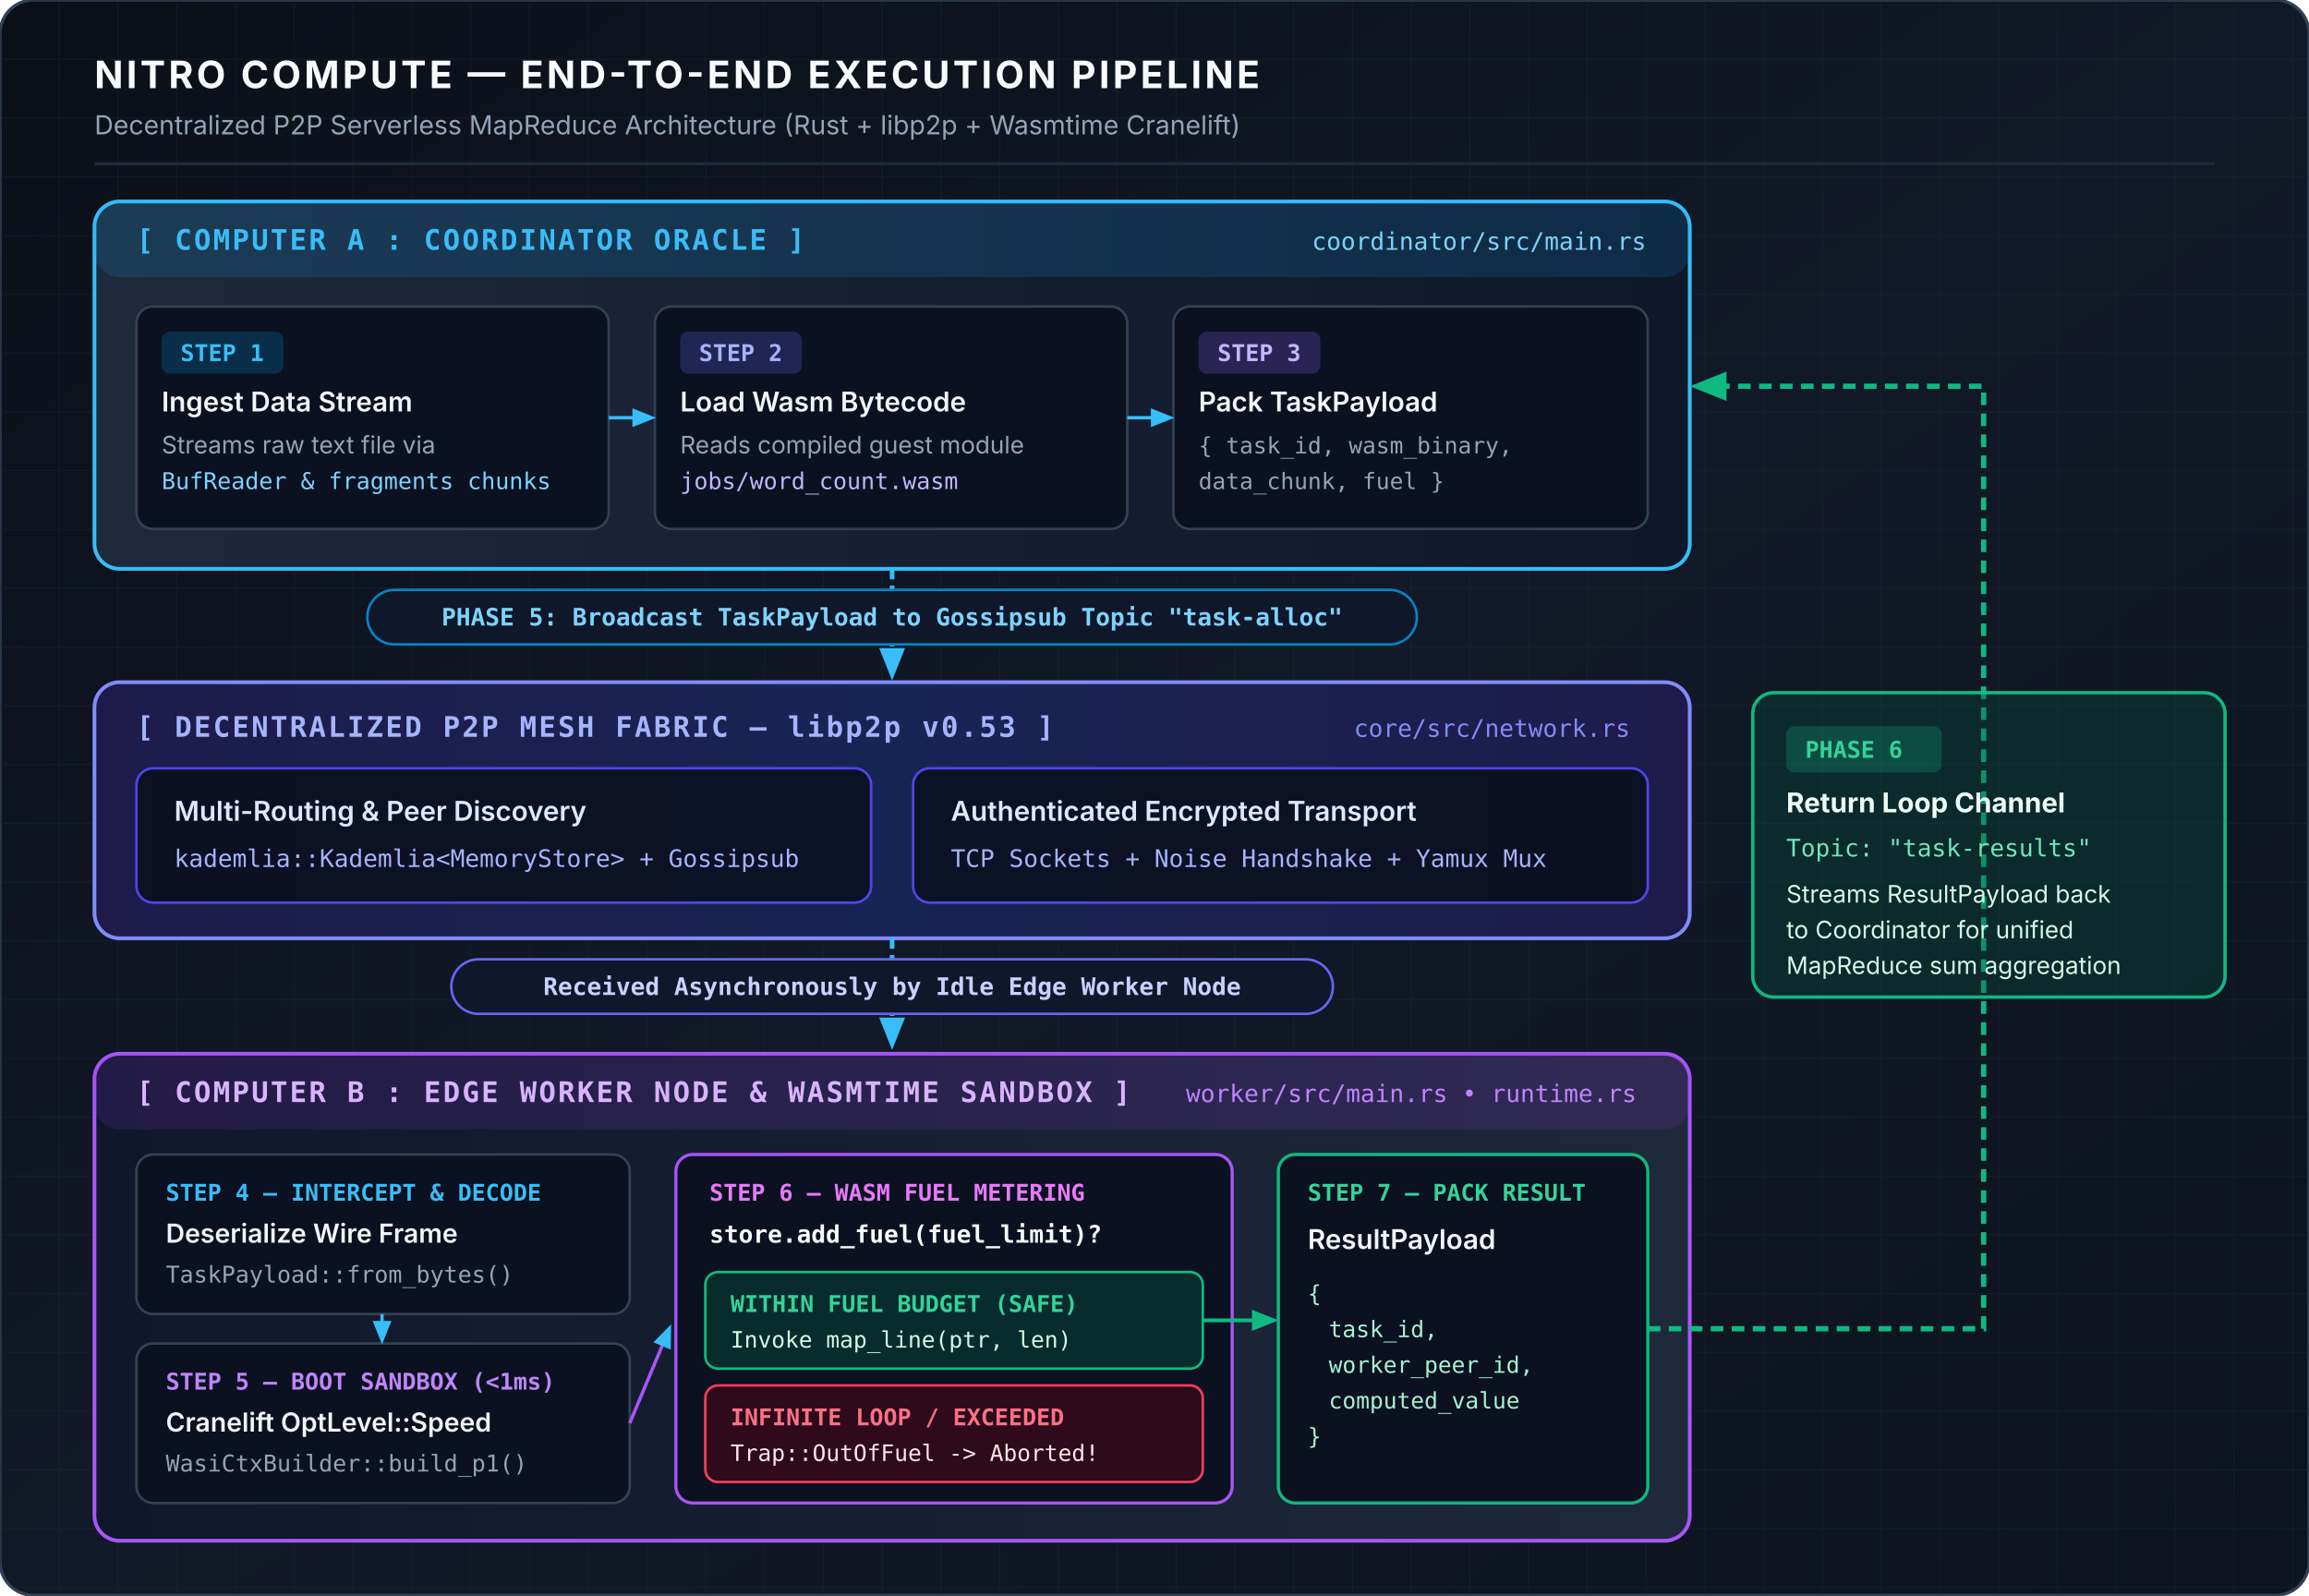
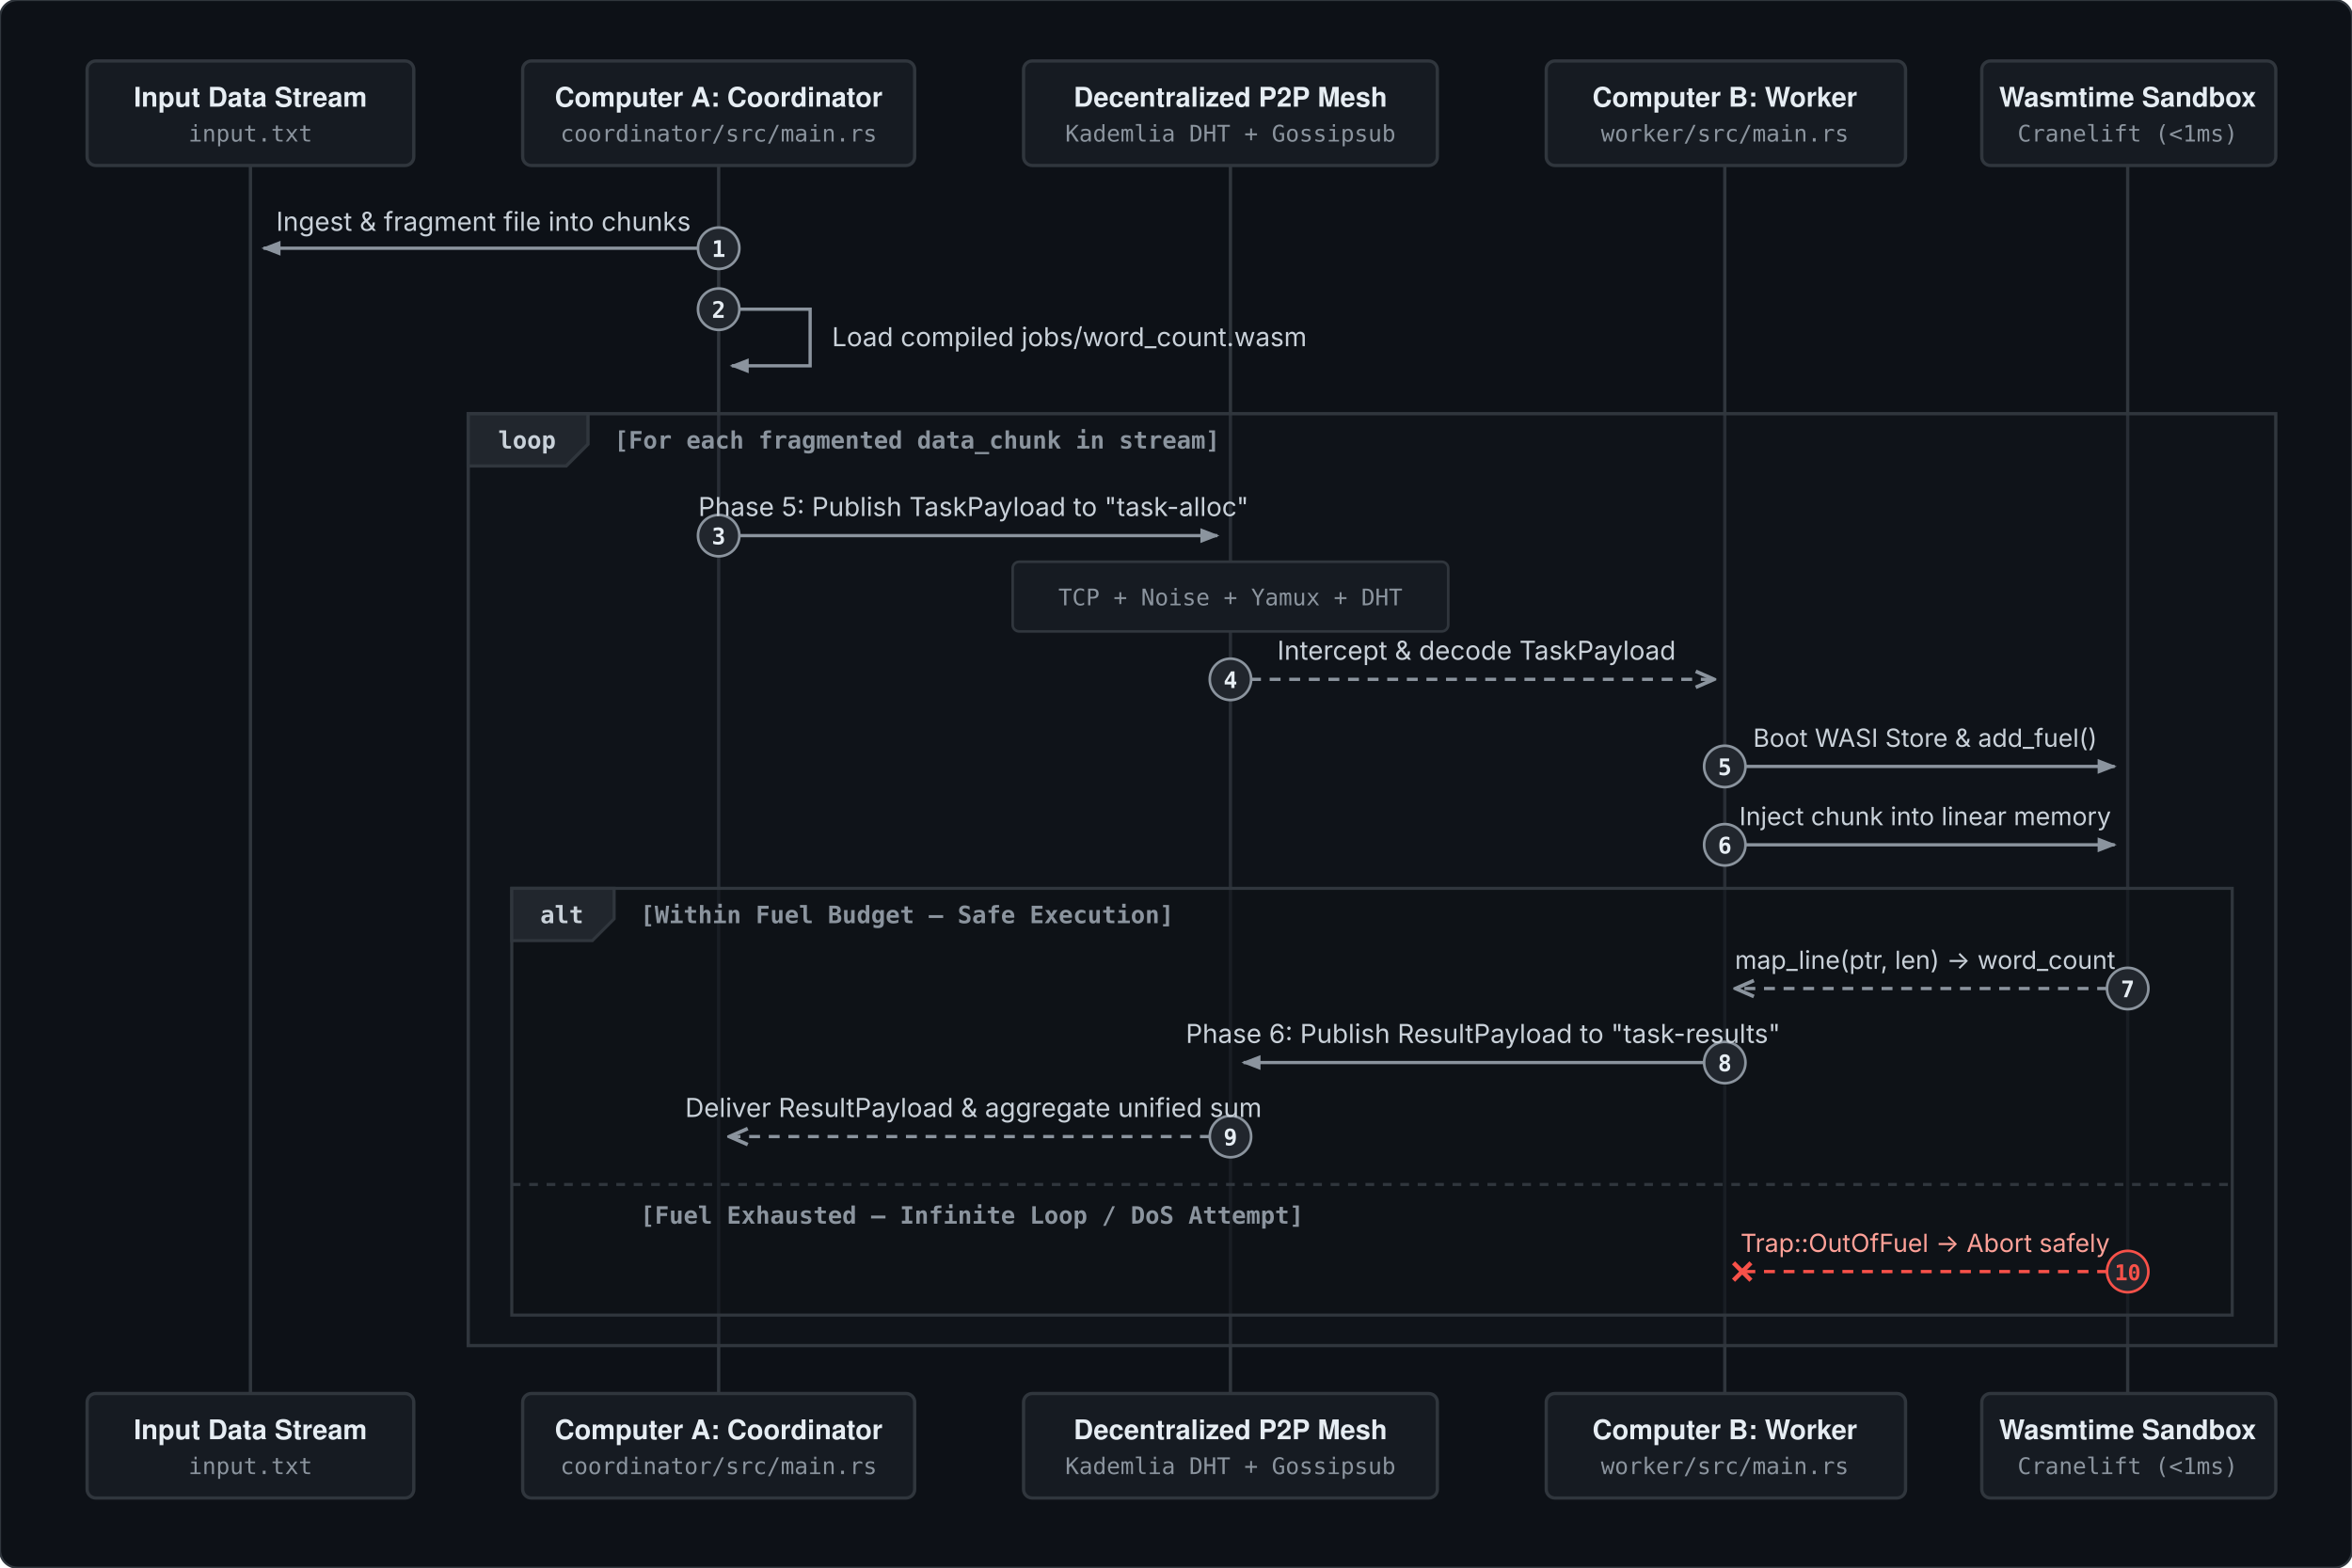
- <svg xmlns="http://www.w3.org/2000/svg" viewBox="0 0 1100 760" width="100%" height="100%">
+ <svg xmlns="http://www.w3.org/2000/svg" viewBox="0 0 1080 720" width="100%" height="100%">
  <defs>
-     <linearGradient id="bgGrad" x1="0%" y1="0%" x2="100%" y2="100%">
-       <stop offset="0%" stop-color="#0B0F17" />
-       <stop offset="50%" stop-color="#111827" />
-       <stop offset="100%" stop-color="#0D131F" />
-     </linearGradient>
-     <linearGradient id="coordGrad" x1="0%" y1="0%" x2="100%" y2="0%">
-       <stop offset="0%" stop-color="#1E293B" />
-       <stop offset="100%" stop-color="#0F172A" />
-     </linearGradient>
-     <linearGradient id="meshGrad" x1="0%" y1="0%" x2="100%" y2="0%">
-       <stop offset="0%" stop-color="#1E1B4B" />
-       <stop offset="50%" stop-color="#172554" />
-       <stop offset="100%" stop-color="#1E1B4B" />
-     </linearGradient>
-     <linearGradient id="workerGrad" x1="0%" y1="0%" x2="100%" y2="0%">
-       <stop offset="0%" stop-color="#0F172A" />
-       <stop offset="100%" stop-color="#1E293B" />
-     </linearGradient>
-     <linearGradient id="accentBlue" x1="0%" y1="0%" x2="100%" y2="0%">
-       <stop offset="0%" stop-color="#38BDF8" />
-       <stop offset="100%" stop-color="#6366F1" />
-     </linearGradient>
-     <linearGradient id="accentPurple" x1="0%" y1="0%" x2="100%" y2="0%">
-       <stop offset="0%" stop-color="#8B5CF6" />
-       <stop offset="100%" stop-color="#EC4899" />
-     </linearGradient>
-     <linearGradient id="accentGreen" x1="0%" y1="0%" x2="100%" y2="100%">
-       <stop offset="0%" stop-color="#10B981" />
-       <stop offset="100%" stop-color="#059669" />
-     </linearGradient>
-     <marker id="arrowBlue" viewBox="0 0 10 10" refX="6" refY="5" markerWidth="7" markerHeight="7" orient="auto-start-reverse">
-       <path d="M 0 1 L 10 5 L 0 9 z" fill="#38BDF8" />
+     <marker id="seqArrow" viewBox="0 0 10 10" refX="8" refY="5" markerWidth="6.5" markerHeight="6.5" orient="auto-start-reverse">
+       <path d="M 0 1.5 L 9 5 L 0 8.5 z" fill="#8B949E" />
    </marker>
-     <marker id="arrowGreen" viewBox="0 0 10 10" refX="6" refY="5" markerWidth="7" markerHeight="7" orient="auto-start-reverse">
-       <path d="M 0 1 L 10 5 L 0 9 z" fill="#10B981" />
+     <marker id="seqArrowOpen" viewBox="0 0 10 10" refX="8" refY="5" markerWidth="7" markerHeight="7" orient="auto-start-reverse">
+       <path d="M 1 1.5 L 9 5 L 1 8.5" fill="none" stroke="#8B949E" stroke-width="1.6" />
    </marker>
-     <marker id="arrowRed" viewBox="0 0 10 10" refX="6" refY="5" markerWidth="7" markerHeight="7" orient="auto-start-reverse">
-       <path d="M 0 1 L 10 5 L 0 9 z" fill="#F43F5E" />
+     <marker id="seqCross" viewBox="0 0 12 12" refX="6" refY="6" markerWidth="8" markerHeight="8" orient="auto">
+       <path d="M 2 2 L 10 10 M 10 2 L 2 10" fill="none" stroke="#F85149" stroke-width="2" />
    </marker>
-     <pattern id="grid" width="28" height="28" patternUnits="userSpaceOnUse">
-       <path d="M 28 0 L 0 0 0 28" fill="none" stroke="#1E293B" stroke-width="0.7" stroke-opacity="0.55" />
-     </pattern>
  </defs>
-   <rect width="1100" height="760" rx="16" fill="url(#bgGrad)" stroke="#334155" stroke-width="1.5" />
-   <rect width="1100" height="760" rx="16" fill="url(#grid)" />
-   <text x="45" y="42" fill="#F8FAFC" font-family="Segoe UI, Inter, system-ui, sans-serif" font-size="18" font-weight="700" letter-spacing="1.5">NITRO COMPUTE — END-TO-END EXECUTION PIPELINE</text>
-   <text x="45" y="64" fill="#94A3B8" font-family="Segoe UI, Inter, system-ui, sans-serif" font-size="12.5">Decentralized P2P Serverless MapReduce Architecture (Rust + libp2p + Wasmtime Cranelift)</text>
-   <line x1="45" y1="78" x2="1055" y2="78" stroke="#1E293B" stroke-width="1.5" />
-   <rect x="45" y="96" width="760" height="175" rx="12" fill="url(#coordGrad)" stroke="#38BDF8" stroke-width="1.8" />
-   <rect x="45" y="96" width="760" height="36" rx="12" fill="#0EA5E9" fill-opacity="0.15" />
-   <text x="65" y="119" fill="#38BDF8" font-family="Consolas, monospace" font-size="13.5" font-weight="700" letter-spacing="1">[ COMPUTER A : COORDINATOR ORACLE ]</text>
-   <text x="625" y="119" fill="#7DD3FC" font-family="Consolas, monospace" font-size="11.5">coordinator/src/main.rs</text>
-   <rect x="65" y="146" width="225" height="106" rx="8" fill="#0B1120" stroke="#334155" stroke-width="1.2" />
-   <rect x="77" y="158" width="58" height="20" rx="4" fill="#0284C7" fill-opacity="0.25" />
-   <text x="86" y="172" fill="#38BDF8" font-family="Consolas, monospace" font-size="11" font-weight="700">STEP 1</text>
-   <text x="77" y="196" fill="#F1F5F9" font-family="Segoe UI, Inter, sans-serif" font-size="13" font-weight="600">Ingest Data Stream</text>
-   <text x="77" y="216" fill="#94A3B8" font-family="Segoe UI, Inter, sans-serif" font-size="11.5">Streams raw text file via</text>
-   <text x="77" y="233" fill="#7DD3FC" font-family="Consolas, monospace" font-size="11">BufReader &amp; fragments chunks</text>
-   <rect x="312" y="146" width="225" height="106" rx="8" fill="#0B1120" stroke="#334155" stroke-width="1.2" />
-   <rect x="324" y="158" width="58" height="20" rx="4" fill="#6366F1" fill-opacity="0.25" />
-   <text x="333" y="172" fill="#A5B4FC" font-family="Consolas, monospace" font-size="11" font-weight="700">STEP 2</text>
-   <text x="324" y="196" fill="#F1F5F9" font-family="Segoe UI, Inter, sans-serif" font-size="13" font-weight="600">Load Wasm Bytecode</text>
-   <text x="324" y="216" fill="#94A3B8" font-family="Segoe UI, Inter, sans-serif" font-size="11.5">Reads compiled guest module</text>
-   <text x="324" y="233" fill="#C4B5FD" font-family="Consolas, monospace" font-size="11">jobs/word_count.wasm</text>
-   <rect x="559" y="146" width="226" height="106" rx="8" fill="#0B1120" stroke="#334155" stroke-width="1.2" />
-   <rect x="571" y="158" width="58" height="20" rx="4" fill="#8B5CF6" fill-opacity="0.25" />
-   <text x="580" y="172" fill="#C4B5FD" font-family="Consolas, monospace" font-size="11" font-weight="700">STEP 3</text>
-   <text x="571" y="196" fill="#F1F5F9" font-family="Segoe UI, Inter, sans-serif" font-size="13" font-weight="600">Pack TaskPayload</text>
-   <text x="571" y="216" fill="#94A3B8" font-family="Consolas, monospace" font-size="10.8">{ task_id, wasm_binary,</text>
-   <text x="571" y="233" fill="#94A3B8" font-family="Consolas, monospace" font-size="10.8">  data_chunk, fuel }</text>
-   <line x1="290" y1="199" x2="308" y2="199" stroke="#38BDF8" stroke-width="1.6" marker-end="url(#arrowBlue)" />
-   <line x1="537" y1="199" x2="555" y2="199" stroke="#38BDF8" stroke-width="1.6" marker-end="url(#arrowBlue)" />
-   <line x1="425" y1="271" x2="425" y2="318" stroke="#38BDF8" stroke-width="2.2" stroke-dasharray="5,3" marker-end="url(#arrowBlue)" />
-   <rect x="175" y="281" width="500" height="26" rx="13" fill="#0F172A" stroke="#0284C7" stroke-width="1.2" />
-   <text x="425" y="298" text-anchor="middle" fill="#7DD3FC" font-family="Consolas, monospace" font-size="11.5" font-weight="600">PHASE 5: Broadcast TaskPayload to Gossipsub Topic "task-alloc"</text>
-   <rect x="45" y="325" width="760" height="122" rx="12" fill="url(#meshGrad)" stroke="#818CF8" stroke-width="1.8" />
-   <text x="65" y="351" fill="#A5B4FC" font-family="Consolas, monospace" font-size="13.5" font-weight="700" letter-spacing="1">[ DECENTRALIZED P2P MESH FABRIC — libp2p v0.53 ]</text>
-   <text x="645" y="351" fill="#818CF8" font-family="Consolas, monospace" font-size="11.5">core/src/network.rs</text>
-   <rect x="65" y="366" width="350" height="64" rx="8" fill="#090D16" fill-opacity="0.75" stroke="#4F46E5" stroke-width="1.2" />
-   <text x="83" y="391" fill="#E0E7FF" font-family="Segoe UI, Inter, sans-serif" font-size="13" font-weight="600">Multi-Routing &amp; Peer Discovery</text>
-   <text x="83" y="413" fill="#A5B4FC" font-family="Consolas, monospace" font-size="11.5">kademlia::Kademlia&lt;MemoryStore&gt; + Gossipsub</text>
-   <rect x="435" y="366" width="350" height="64" rx="8" fill="#090D16" fill-opacity="0.75" stroke="#4F46E5" stroke-width="1.2" />
-   <text x="453" y="391" fill="#E0E7FF" font-family="Segoe UI, Inter, sans-serif" font-size="13" font-weight="600">Authenticated Encrypted Transport</text>
-   <text x="453" y="413" fill="#A5B4FC" font-family="Consolas, monospace" font-size="11.5">TCP Sockets + Noise Handshake + Yamux Mux</text>
-   <line x1="425" y1="447" x2="425" y2="494" stroke="#38BDF8" stroke-width="2.2" stroke-dasharray="5,3" marker-end="url(#arrowBlue)" />
-   <rect x="215" y="457" width="420" height="26" rx="13" fill="#0F172A" stroke="#6366F1" stroke-width="1.2" />
-   <text x="425" y="474" text-anchor="middle" fill="#C7D2FE" font-family="Consolas, monospace" font-size="11.5" font-weight="600">Received Asynchronously by Idle Edge Worker Node</text>
-   <rect x="45" y="502" width="760" height="232" rx="12" fill="url(#workerGrad)" stroke="#A855F7" stroke-width="1.8" />
-   <rect x="45" y="502" width="760" height="36" rx="12" fill="#9333EA" fill-opacity="0.15" />
-   <text x="65" y="525" fill="#D8B4FE" font-family="Consolas, monospace" font-size="13.5" font-weight="700" letter-spacing="1">[ COMPUTER B : EDGE WORKER NODE &amp; WASMTIME SANDBOX ]</text>
-   <text x="565" y="525" fill="#C084FC" font-family="Consolas, monospace" font-size="11.5">worker/src/main.rs • runtime.rs</text>
-   <rect x="65" y="550" width="235" height="76" rx="8" fill="#0B1120" stroke="#334155" stroke-width="1.2" />
-   <text x="79" y="572" fill="#38BDF8" font-family="Consolas, monospace" font-size="11" font-weight="700">STEP 4 — INTERCEPT &amp; DECODE</text>
-   <text x="79" y="592" fill="#F1F5F9" font-family="Segoe UI, Inter, sans-serif" font-size="12.5" font-weight="600">Deserialize Wire Frame</text>
-   <text x="79" y="611" fill="#94A3B8" font-family="Consolas, monospace" font-size="11">TaskPayload::from_bytes()</text>
-   <rect x="65" y="640" width="235" height="76" rx="8" fill="#0B1120" stroke="#334155" stroke-width="1.2" />
-   <text x="79" y="662" fill="#C084FC" font-family="Consolas, monospace" font-size="11" font-weight="700">STEP 5 — BOOT SANDBOX (&lt;1ms)</text>
-   <text x="79" y="682" fill="#F1F5F9" font-family="Segoe UI, Inter, sans-serif" font-size="12.5" font-weight="600">Cranelift OptLevel::Speed</text>
-   <text x="79" y="701" fill="#94A3B8" font-family="Consolas, monospace" font-size="11">WasiCtxBuilder::build_p1()</text>
-   <line x1="182" y1="626" x2="182" y2="636" stroke="#38BDF8" stroke-width="1.6" marker-end="url(#arrowBlue)" />
-   <rect x="322" y="550" width="265" height="166" rx="8" fill="#0B1120" stroke="#A855F7" stroke-width="1.5" />
-   <text x="338" y="572" fill="#E879F9" font-family="Consolas, monospace" font-size="11" font-weight="700">STEP 6 — WASM FUEL METERING</text>
-   <text x="338" y="592" fill="#F8FAFC" font-family="Consolas, monospace" font-size="11.5" font-weight="600">store.add_fuel(fuel_limit)?</text>
-   <rect x="336" y="606" width="237" height="46" rx="6" fill="#064E3B" fill-opacity="0.45" stroke="#10B981" stroke-width="1.2" />
-   <text x="348" y="625" fill="#34D399" font-family="Consolas, monospace" font-size="11" font-weight="700">WITHIN FUEL BUDGET (SAFE)</text>
-   <text x="348" y="642" fill="#D1FAE5" font-family="Consolas, monospace" font-size="10.8">Invoke map_line(ptr, len)</text>
-   <rect x="336" y="660" width="237" height="46" rx="6" fill="#4C0519" fill-opacity="0.55" stroke="#F43F5E" stroke-width="1.2" />
-   <text x="348" y="679" fill="#FB7185" font-family="Consolas, monospace" font-size="11" font-weight="700">INFINITE LOOP / EXCEEDED</text>
-   <text x="348" y="696" fill="#FFE4E6" font-family="Consolas, monospace" font-size="10.8">Trap::OutOfFuel -&gt; Aborted!</text>
-   <line x1="300" y1="678" x2="318" y2="635" stroke="#A855F7" stroke-width="1.6" marker-end="url(#arrowBlue)" />
-   <rect x="609" y="550" width="176" height="166" rx="8" fill="#0B1120" stroke="#10B981" stroke-width="1.5" />
-   <text x="623" y="572" fill="#34D399" font-family="Consolas, monospace" font-size="11" font-weight="700">STEP 7 — PACK RESULT</text>
-   <text x="623" y="595" fill="#F1F5F9" font-family="Segoe UI, Inter, sans-serif" font-size="13" font-weight="600">ResultPayload</text>
-   <text x="623" y="620" fill="#A7F3D0" font-family="Consolas, monospace" font-size="10.8">{</text>
-   <text x="633" y="637" fill="#A7F3D0" font-family="Consolas, monospace" font-size="10.8">task_id,</text>
-   <text x="633" y="654" fill="#A7F3D0" font-family="Consolas, monospace" font-size="10.8">worker_peer_id,</text>
-   <text x="633" y="671" fill="#A7F3D0" font-family="Consolas, monospace" font-size="10.8">computed_value</text>
-   <text x="623" y="688" fill="#A7F3D0" font-family="Consolas, monospace" font-size="10.8">}</text>
-   <line x1="573" y1="629" x2="604" y2="629" stroke="#10B981" stroke-width="1.8" marker-end="url(#arrowGreen)" />
-   <path d="M 785 633 L 945 633 L 945 184 L 812 184" fill="none" stroke="#10B981" stroke-width="2.5" stroke-dasharray="6,4" marker-end="url(#arrowGreen)" />
-   <rect x="835" y="330" width="225" height="145" rx="10" fill="#064E3B" fill-opacity="0.35" stroke="#10B981" stroke-width="1.6" />
-   <rect x="851" y="346" width="74" height="22" rx="4" fill="#10B981" fill-opacity="0.25" />
-   <text x="860" y="361" fill="#34D399" font-family="Consolas, monospace" font-size="11" font-weight="700">PHASE 6</text>
-   <text x="851" y="387" fill="#ECFDF5" font-family="Segoe UI, Inter, sans-serif" font-size="13" font-weight="700">Return Loop Channel</text>
-   <text x="851" y="408" fill="#6EE7B7" font-family="Consolas, monospace" font-size="11.5">Topic: "task-results"</text>
-   <text x="851" y="430" fill="#D1FAE5" font-family="Segoe UI, Inter, sans-serif" font-size="11.5">Streams ResultPayload back</text>
-   <text x="851" y="447" fill="#D1FAE5" font-family="Segoe UI, Inter, sans-serif" font-size="11.5">to Coordinator for unified</text>
-   <text x="851" y="464" fill="#D1FAE5" font-family="Segoe UI, Inter, sans-serif" font-size="11.5">MapReduce sum aggregation</text>
+   <rect width="1080" height="720" rx="8" fill="#0D1117" stroke="#30363D" stroke-width="1" />
+   <rect x="40" y="28" width="150" height="48" rx="4" fill="#161B22" stroke="#30363D" stroke-width="1.5" />
+   <text x="115" y="49" text-anchor="middle" fill="#E6EDF3" font-family="-apple-system, BlinkMacSystemFont, 'Segoe UI', Helvetica, Arial, sans-serif" font-size="12.5" font-weight="600">Input Data Stream</text>
+   <text x="115" y="65" text-anchor="middle" fill="#8B949E" font-family="ui-monospace, SFMono-Regular, Consolas, monospace" font-size="10.5">input.txt</text>
+   <rect x="240" y="28" width="180" height="48" rx="4" fill="#161B22" stroke="#30363D" stroke-width="1.5" />
+   <text x="330" y="49" text-anchor="middle" fill="#E6EDF3" font-family="-apple-system, BlinkMacSystemFont, 'Segoe UI', Helvetica, Arial, sans-serif" font-size="12.5" font-weight="600">Computer A: Coordinator</text>
+   <text x="330" y="65" text-anchor="middle" fill="#8B949E" font-family="ui-monospace, SFMono-Regular, Consolas, monospace" font-size="10.5">coordinator/src/main.rs</text>
+   <rect x="470" y="28" width="190" height="48" rx="4" fill="#161B22" stroke="#30363D" stroke-width="1.5" />
+   <text x="565" y="49" text-anchor="middle" fill="#E6EDF3" font-family="-apple-system, BlinkMacSystemFont, 'Segoe UI', Helvetica, Arial, sans-serif" font-size="12.5" font-weight="600">Decentralized P2P Mesh</text>
+   <text x="565" y="65" text-anchor="middle" fill="#8B949E" font-family="ui-monospace, SFMono-Regular, Consolas, monospace" font-size="10.5">Kademlia DHT + Gossipsub</text>
+   <rect x="710" y="28" width="165" height="48" rx="4" fill="#161B22" stroke="#30363D" stroke-width="1.5" />
+   <text x="792" y="49" text-anchor="middle" fill="#E6EDF3" font-family="-apple-system, BlinkMacSystemFont, 'Segoe UI', Helvetica, Arial, sans-serif" font-size="12.5" font-weight="600">Computer B: Worker</text>
+   <text x="792" y="65" text-anchor="middle" fill="#8B949E" font-family="ui-monospace, SFMono-Regular, Consolas, monospace" font-size="10.5">worker/src/main.rs</text>
+   <rect x="910" y="28" width="135" height="48" rx="4" fill="#161B22" stroke="#30363D" stroke-width="1.5" />
+   <text x="977" y="49" text-anchor="middle" fill="#E6EDF3" font-family="-apple-system, BlinkMacSystemFont, 'Segoe UI', Helvetica, Arial, sans-serif" font-size="12.5" font-weight="600">Wasmtime Sandbox</text>
+   <text x="977" y="65" text-anchor="middle" fill="#8B949E" font-family="ui-monospace, SFMono-Regular, Consolas, monospace" font-size="10.5">Cranelift (&lt;1ms)</text>
+   <line x1="115" y1="76" x2="115" y2="640" stroke="#30363D" stroke-width="1.5" />
+   <line x1="330" y1="76" x2="330" y2="640" stroke="#30363D" stroke-width="1.5" />
+   <line x1="565" y1="76" x2="565" y2="640" stroke="#30363D" stroke-width="1.5" />
+   <line x1="792" y1="76" x2="792" y2="640" stroke="#30363D" stroke-width="1.5" />
+   <line x1="977" y1="76" x2="977" y2="640" stroke="#30363D" stroke-width="1.5" />
+   <line x1="330" y1="114" x2="121" y2="114" stroke="#8B949E" stroke-width="1.5" marker-end="url(#seqArrow)" />
+   <circle cx="330" cy="114" r="9.5" fill="#21262D" stroke="#8B949E" stroke-width="1.2" />
+   <text x="330" y="118" text-anchor="middle" fill="#E6EDF3" font-family="ui-monospace, SFMono-Regular, Consolas, monospace" font-size="10.5" font-weight="700">1</text>
+   <text x="222" y="106" text-anchor="middle" fill="#C9D1D9" font-family="-apple-system, BlinkMacSystemFont, 'Segoe UI', sans-serif" font-size="12">Ingest &amp; fragment file into chunks</text>
+   <path d="M 330 142 L 372 142 L 372 168 L 336 168" fill="none" stroke="#8B949E" stroke-width="1.5" marker-end="url(#seqArrow)" />
+   <circle cx="330" cy="142" r="9.5" fill="#21262D" stroke="#8B949E" stroke-width="1.2" />
+   <text x="330" y="146" text-anchor="middle" fill="#E6EDF3" font-family="ui-monospace, SFMono-Regular, Consolas, monospace" font-size="10.5" font-weight="700">2</text>
+   <text x="382" y="159" fill="#C9D1D9" font-family="-apple-system, BlinkMacSystemFont, 'Segoe UI', sans-serif" font-size="12">Load compiled jobs/word_count.wasm</text>
+   <rect x="215" y="190" width="830" height="428" fill="#161B22" fill-opacity="0.25" stroke="#30363D" stroke-width="1.5" />
+   <polygon points="215,190 270,190 270,204 260,214 215,214" fill="#21262D" stroke="#30363D" stroke-width="1.5" />
+   <text x="242" y="206" text-anchor="middle" fill="#C9D1D9" font-family="ui-monospace, SFMono-Regular, Consolas, monospace" font-size="11" font-weight="700">loop</text>
+   <text x="282" y="206" fill="#8B949E" font-family="ui-monospace, SFMono-Regular, Consolas, monospace" font-size="11" font-weight="600">[For each fragmented data_chunk in stream]</text>
+   <line x1="330" y1="246" x2="559" y2="246" stroke="#8B949E" stroke-width="1.5" marker-end="url(#seqArrow)" />
+   <circle cx="330" cy="246" r="9.5" fill="#21262D" stroke="#8B949E" stroke-width="1.2" />
+   <text x="330" y="250" text-anchor="middle" fill="#E6EDF3" font-family="ui-monospace, SFMono-Regular, Consolas, monospace" font-size="10.5" font-weight="700">3</text>
+   <text x="447" y="237" text-anchor="middle" fill="#C9D1D9" font-family="-apple-system, BlinkMacSystemFont, 'Segoe UI', sans-serif" font-size="12">Phase 5: Publish TaskPayload to "task-alloc"</text>
+   <rect x="465" y="258" width="200" height="32" rx="3" fill="#161B22" stroke="#30363D" stroke-width="1.2" />
+   <text x="565" y="278" text-anchor="middle" fill="#8B949E" font-family="ui-monospace, SFMono-Regular, Consolas, monospace" font-size="10.5">TCP + Noise + Yamux + DHT</text>
+   <line x1="565" y1="312" x2="786" y2="312" stroke="#8B949E" stroke-width="1.5" stroke-dasharray="5,4" marker-end="url(#seqArrowOpen)" />
+   <circle cx="565" cy="312" r="9.5" fill="#21262D" stroke="#8B949E" stroke-width="1.2" />
+   <text x="565" y="316" text-anchor="middle" fill="#E6EDF3" font-family="ui-monospace, SFMono-Regular, Consolas, monospace" font-size="10.5" font-weight="700">4</text>
+   <text x="678" y="303" text-anchor="middle" fill="#C9D1D9" font-family="-apple-system, BlinkMacSystemFont, 'Segoe UI', sans-serif" font-size="12">Intercept &amp; decode TaskPayload</text>
+   <line x1="792" y1="352" x2="971" y2="352" stroke="#8B949E" stroke-width="1.5" marker-end="url(#seqArrow)" />
+   <circle cx="792" cy="352" r="9.5" fill="#21262D" stroke="#8B949E" stroke-width="1.2" />
+   <text x="792" y="356" text-anchor="middle" fill="#E6EDF3" font-family="ui-monospace, SFMono-Regular, Consolas, monospace" font-size="10.5" font-weight="700">5</text>
+   <text x="884" y="343" text-anchor="middle" fill="#C9D1D9" font-family="-apple-system, BlinkMacSystemFont, 'Segoe UI', sans-serif" font-size="11.5">Boot WASI Store &amp; add_fuel()</text>
+   <line x1="792" y1="388" x2="971" y2="388" stroke="#8B949E" stroke-width="1.5" marker-end="url(#seqArrow)" />
+   <circle cx="792" cy="388" r="9.5" fill="#21262D" stroke="#8B949E" stroke-width="1.2" />
+   <text x="792" y="392" text-anchor="middle" fill="#E6EDF3" font-family="ui-monospace, SFMono-Regular, Consolas, monospace" font-size="10.5" font-weight="700">6</text>
+   <text x="884" y="379" text-anchor="middle" fill="#C9D1D9" font-family="-apple-system, BlinkMacSystemFont, 'Segoe UI', sans-serif" font-size="11.5">Inject chunk into linear memory</text>
+   <rect x="235" y="408" width="790" height="196" fill="#0D1117" fill-opacity="0.55" stroke="#30363D" stroke-width="1.4" />
+   <polygon points="235,408 282,408 282,422 272,432 235,432" fill="#21262D" stroke="#30363D" stroke-width="1.4" />
+   <text x="258" y="424" text-anchor="middle" fill="#C9D1D9" font-family="ui-monospace, SFMono-Regular, Consolas, monospace" font-size="11" font-weight="700">alt</text>
+   <text x="294" y="424" fill="#8B949E" font-family="ui-monospace, SFMono-Regular, Consolas, monospace" font-size="11" font-weight="600">[Within Fuel Budget — Safe Execution]</text>
+   <line x1="977" y1="454" x2="798" y2="454" stroke="#8B949E" stroke-width="1.5" stroke-dasharray="5,4" marker-end="url(#seqArrowOpen)" />
+   <circle cx="977" cy="454" r="9.5" fill="#21262D" stroke="#8B949E" stroke-width="1.2" />
+   <text x="977" y="458" text-anchor="middle" fill="#E6EDF3" font-family="ui-monospace, SFMono-Regular, Consolas, monospace" font-size="10.5" font-weight="700">7</text>
+   <text x="884" y="445" text-anchor="middle" fill="#C9D1D9" font-family="-apple-system, BlinkMacSystemFont, 'Segoe UI', sans-serif" font-size="11.5">map_line(ptr, len) -&gt; word_count</text>
+   <line x1="792" y1="488" x2="571" y2="488" stroke="#8B949E" stroke-width="1.5" marker-end="url(#seqArrow)" />
+   <circle cx="792" cy="488" r="9.5" fill="#21262D" stroke="#8B949E" stroke-width="1.2" />
+   <text x="792" y="492" text-anchor="middle" fill="#E6EDF3" font-family="ui-monospace, SFMono-Regular, Consolas, monospace" font-size="10.5" font-weight="700">8</text>
+   <text x="681" y="479" text-anchor="middle" fill="#C9D1D9" font-family="-apple-system, BlinkMacSystemFont, 'Segoe UI', sans-serif" font-size="12">Phase 6: Publish ResultPayload to "task-results"</text>
+   <line x1="565" y1="522" x2="336" y2="522" stroke="#8B949E" stroke-width="1.5" stroke-dasharray="5,4" marker-end="url(#seqArrowOpen)" />
+   <circle cx="565" cy="522" r="9.5" fill="#21262D" stroke="#8B949E" stroke-width="1.2" />
+   <text x="565" y="526" text-anchor="middle" fill="#E6EDF3" font-family="ui-monospace, SFMono-Regular, Consolas, monospace" font-size="10.5" font-weight="700">9</text>
+   <text x="447" y="513" text-anchor="middle" fill="#C9D1D9" font-family="-apple-system, BlinkMacSystemFont, 'Segoe UI', sans-serif" font-size="12">Deliver ResultPayload &amp; aggregate unified sum</text>
+   <line x1="235" y1="544" x2="1025" y2="544" stroke="#30363D" stroke-width="1.4" stroke-dasharray="4,4" />
+   <text x="294" y="562" fill="#8B949E" font-family="ui-monospace, SFMono-Regular, Consolas, monospace" font-size="11" font-weight="600">[Fuel Exhausted — Infinite Loop / DoS Attempt]</text>
+   <line x1="977" y1="584" x2="800" y2="584" stroke="#F85149" stroke-width="1.5" stroke-dasharray="5,4" marker-end="url(#seqCross)" />
+   <circle cx="977" cy="584" r="9.5" fill="#21262D" stroke="#F85149" stroke-width="1.2" />
+   <text x="977" y="588" text-anchor="middle" fill="#F85149" font-family="ui-monospace, SFMono-Regular, Consolas, monospace" font-size="10" font-weight="700">10</text>
+   <text x="884" y="575" text-anchor="middle" fill="#FFA198" font-family="-apple-system, BlinkMacSystemFont, 'Segoe UI', sans-serif" font-size="11.5">Trap::OutOfFuel -&gt; Abort safely</text>
+   <rect x="40" y="640" width="150" height="48" rx="4" fill="#161B22" stroke="#30363D" stroke-width="1.5" />
+   <text x="115" y="661" text-anchor="middle" fill="#E6EDF3" font-family="-apple-system, BlinkMacSystemFont, 'Segoe UI', Helvetica, Arial, sans-serif" font-size="12.5" font-weight="600">Input Data Stream</text>
+   <text x="115" y="677" text-anchor="middle" fill="#8B949E" font-family="ui-monospace, SFMono-Regular, Consolas, monospace" font-size="10.5">input.txt</text>
+   <rect x="240" y="640" width="180" height="48" rx="4" fill="#161B22" stroke="#30363D" stroke-width="1.5" />
+   <text x="330" y="661" text-anchor="middle" fill="#E6EDF3" font-family="-apple-system, BlinkMacSystemFont, 'Segoe UI', Helvetica, Arial, sans-serif" font-size="12.5" font-weight="600">Computer A: Coordinator</text>
+   <text x="330" y="677" text-anchor="middle" fill="#8B949E" font-family="ui-monospace, SFMono-Regular, Consolas, monospace" font-size="10.5">coordinator/src/main.rs</text>
+   <rect x="470" y="640" width="190" height="48" rx="4" fill="#161B22" stroke="#30363D" stroke-width="1.5" />
+   <text x="565" y="661" text-anchor="middle" fill="#E6EDF3" font-family="-apple-system, BlinkMacSystemFont, 'Segoe UI', Helvetica, Arial, sans-serif" font-size="12.5" font-weight="600">Decentralized P2P Mesh</text>
+   <text x="565" y="677" text-anchor="middle" fill="#8B949E" font-family="ui-monospace, SFMono-Regular, Consolas, monospace" font-size="10.5">Kademlia DHT + Gossipsub</text>
+   <rect x="710" y="640" width="165" height="48" rx="4" fill="#161B22" stroke="#30363D" stroke-width="1.5" />
+   <text x="792" y="661" text-anchor="middle" fill="#E6EDF3" font-family="-apple-system, BlinkMacSystemFont, 'Segoe UI', Helvetica, Arial, sans-serif" font-size="12.5" font-weight="600">Computer B: Worker</text>
+   <text x="792" y="677" text-anchor="middle" fill="#8B949E" font-family="ui-monospace, SFMono-Regular, Consolas, monospace" font-size="10.5">worker/src/main.rs</text>
+   <rect x="910" y="640" width="135" height="48" rx="4" fill="#161B22" stroke="#30363D" stroke-width="1.5" />
+   <text x="977" y="661" text-anchor="middle" fill="#E6EDF3" font-family="-apple-system, BlinkMacSystemFont, 'Segoe UI', Helvetica, Arial, sans-serif" font-size="12.5" font-weight="600">Wasmtime Sandbox</text>
+   <text x="977" y="677" text-anchor="middle" fill="#8B949E" font-family="ui-monospace, SFMono-Regular, Consolas, monospace" font-size="10.5">Cranelift (&lt;1ms)</text>
</svg>
